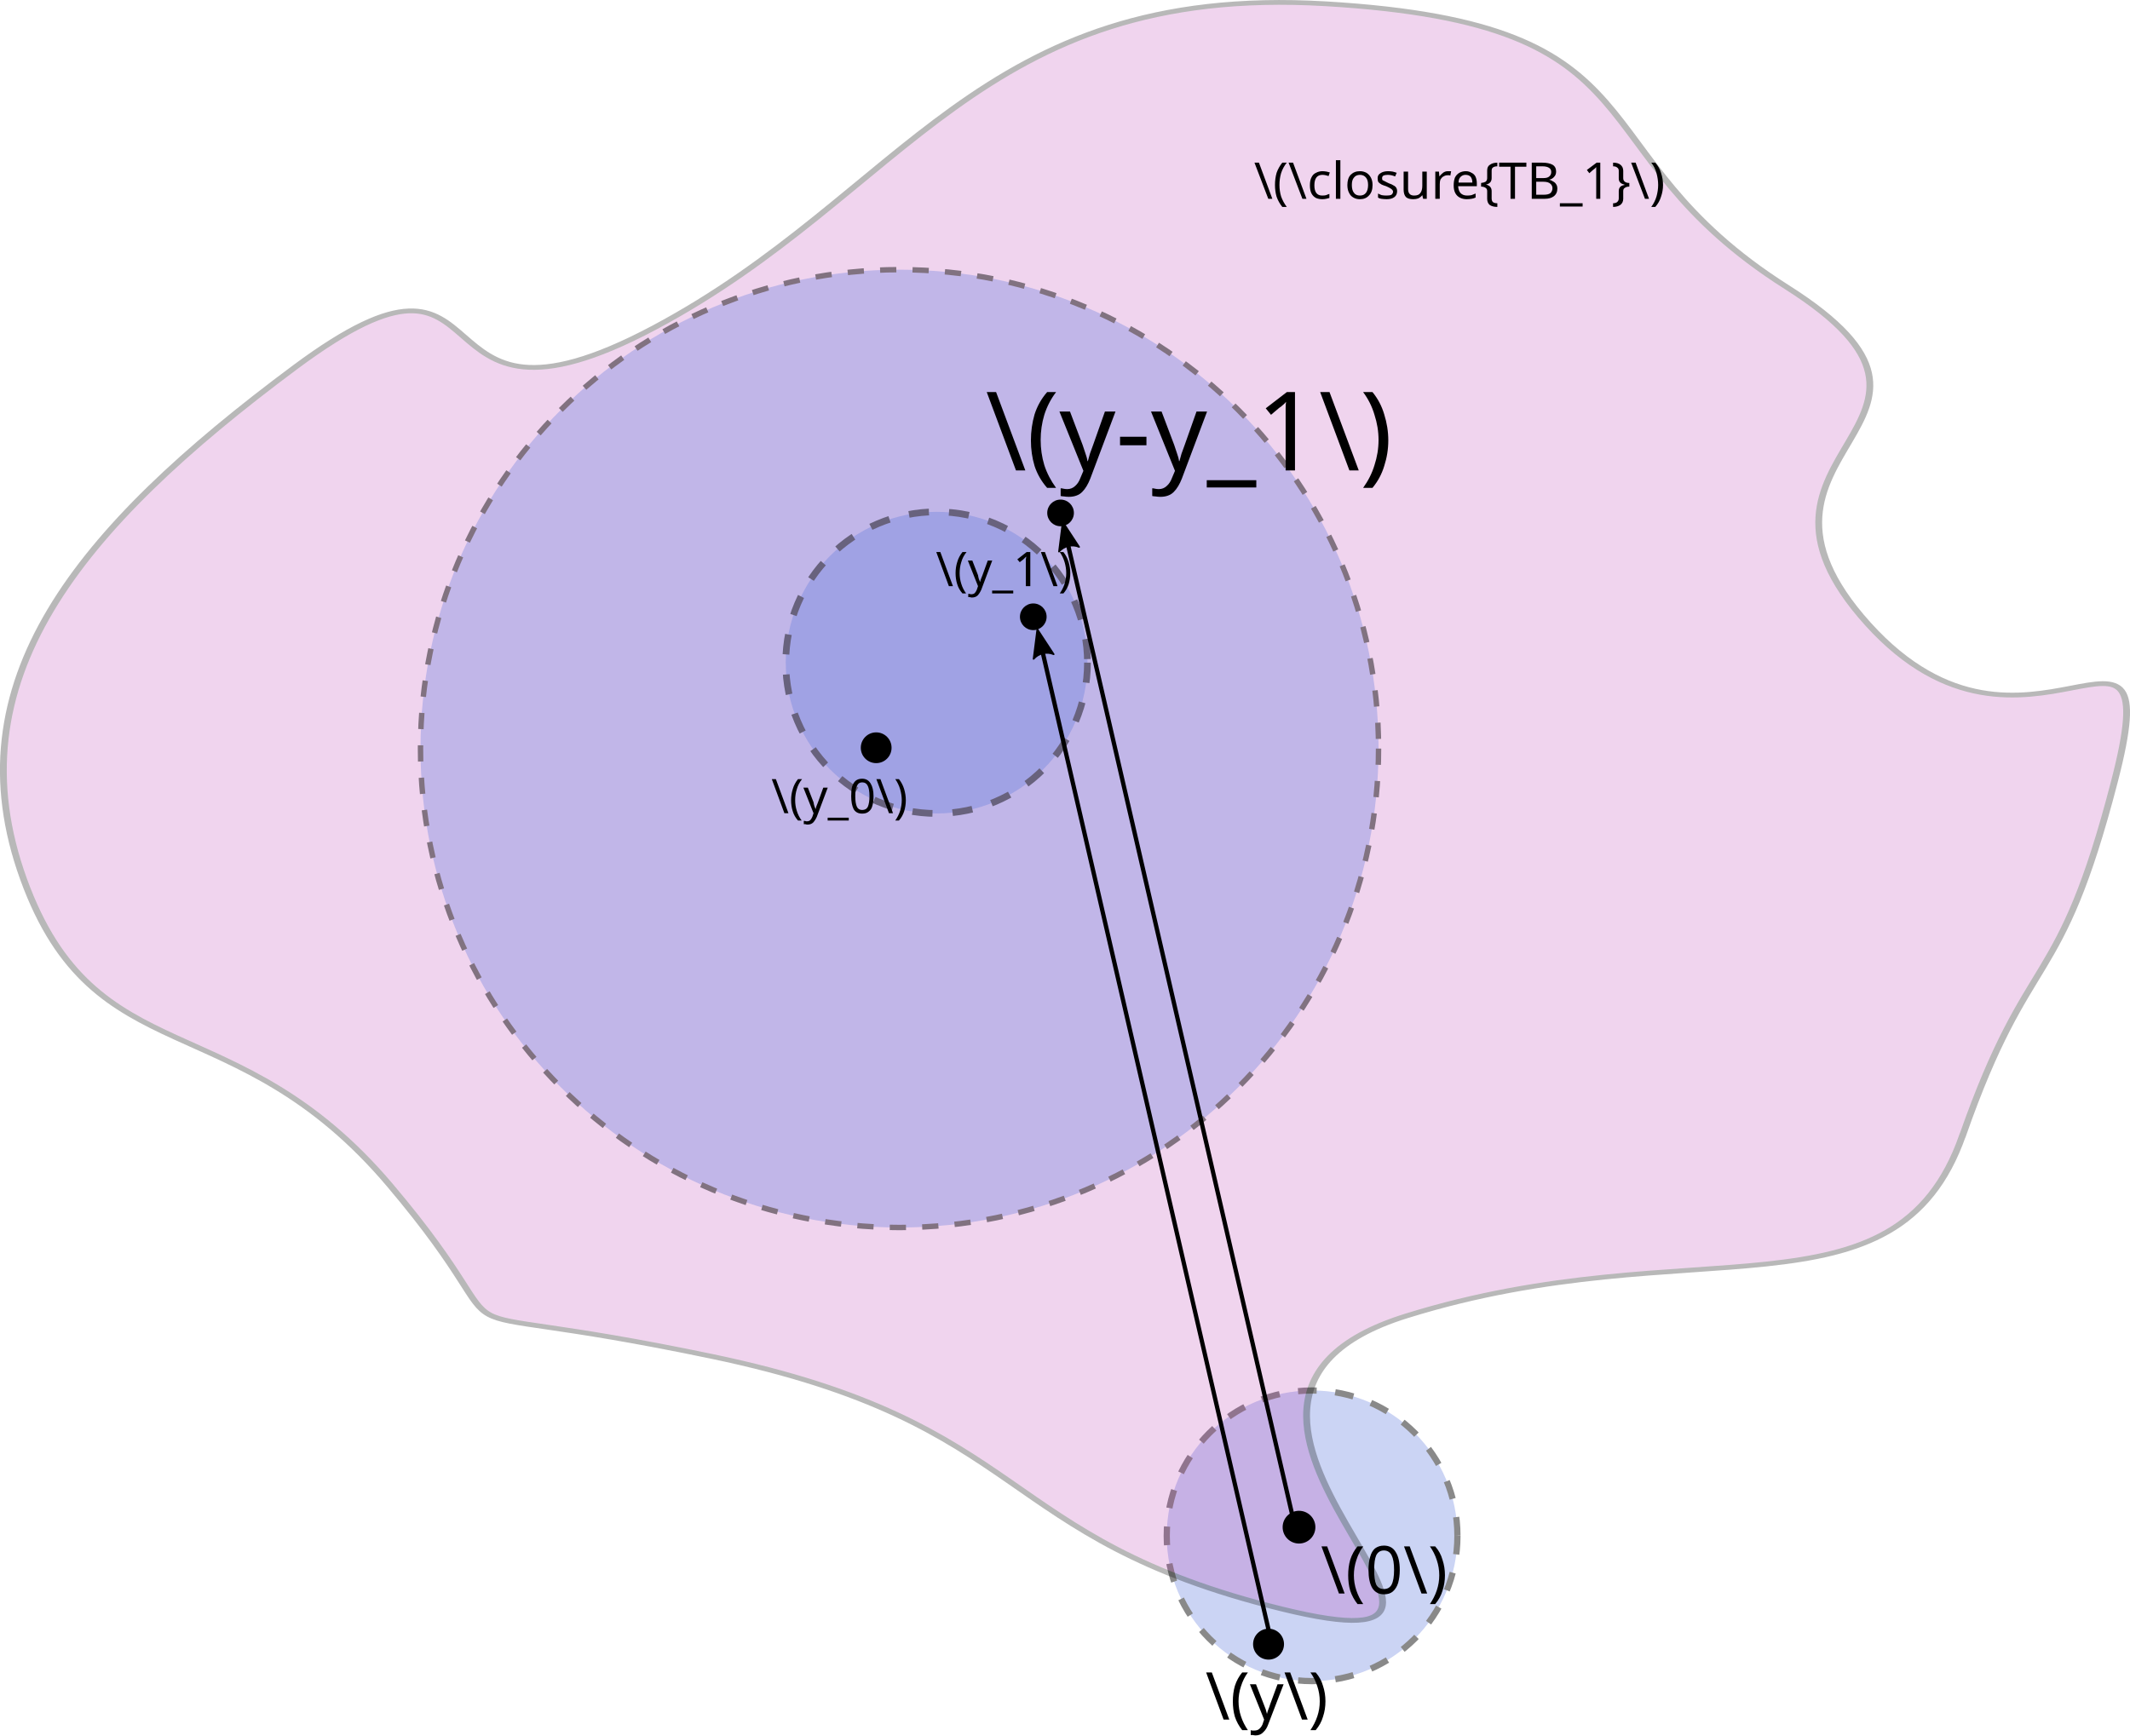
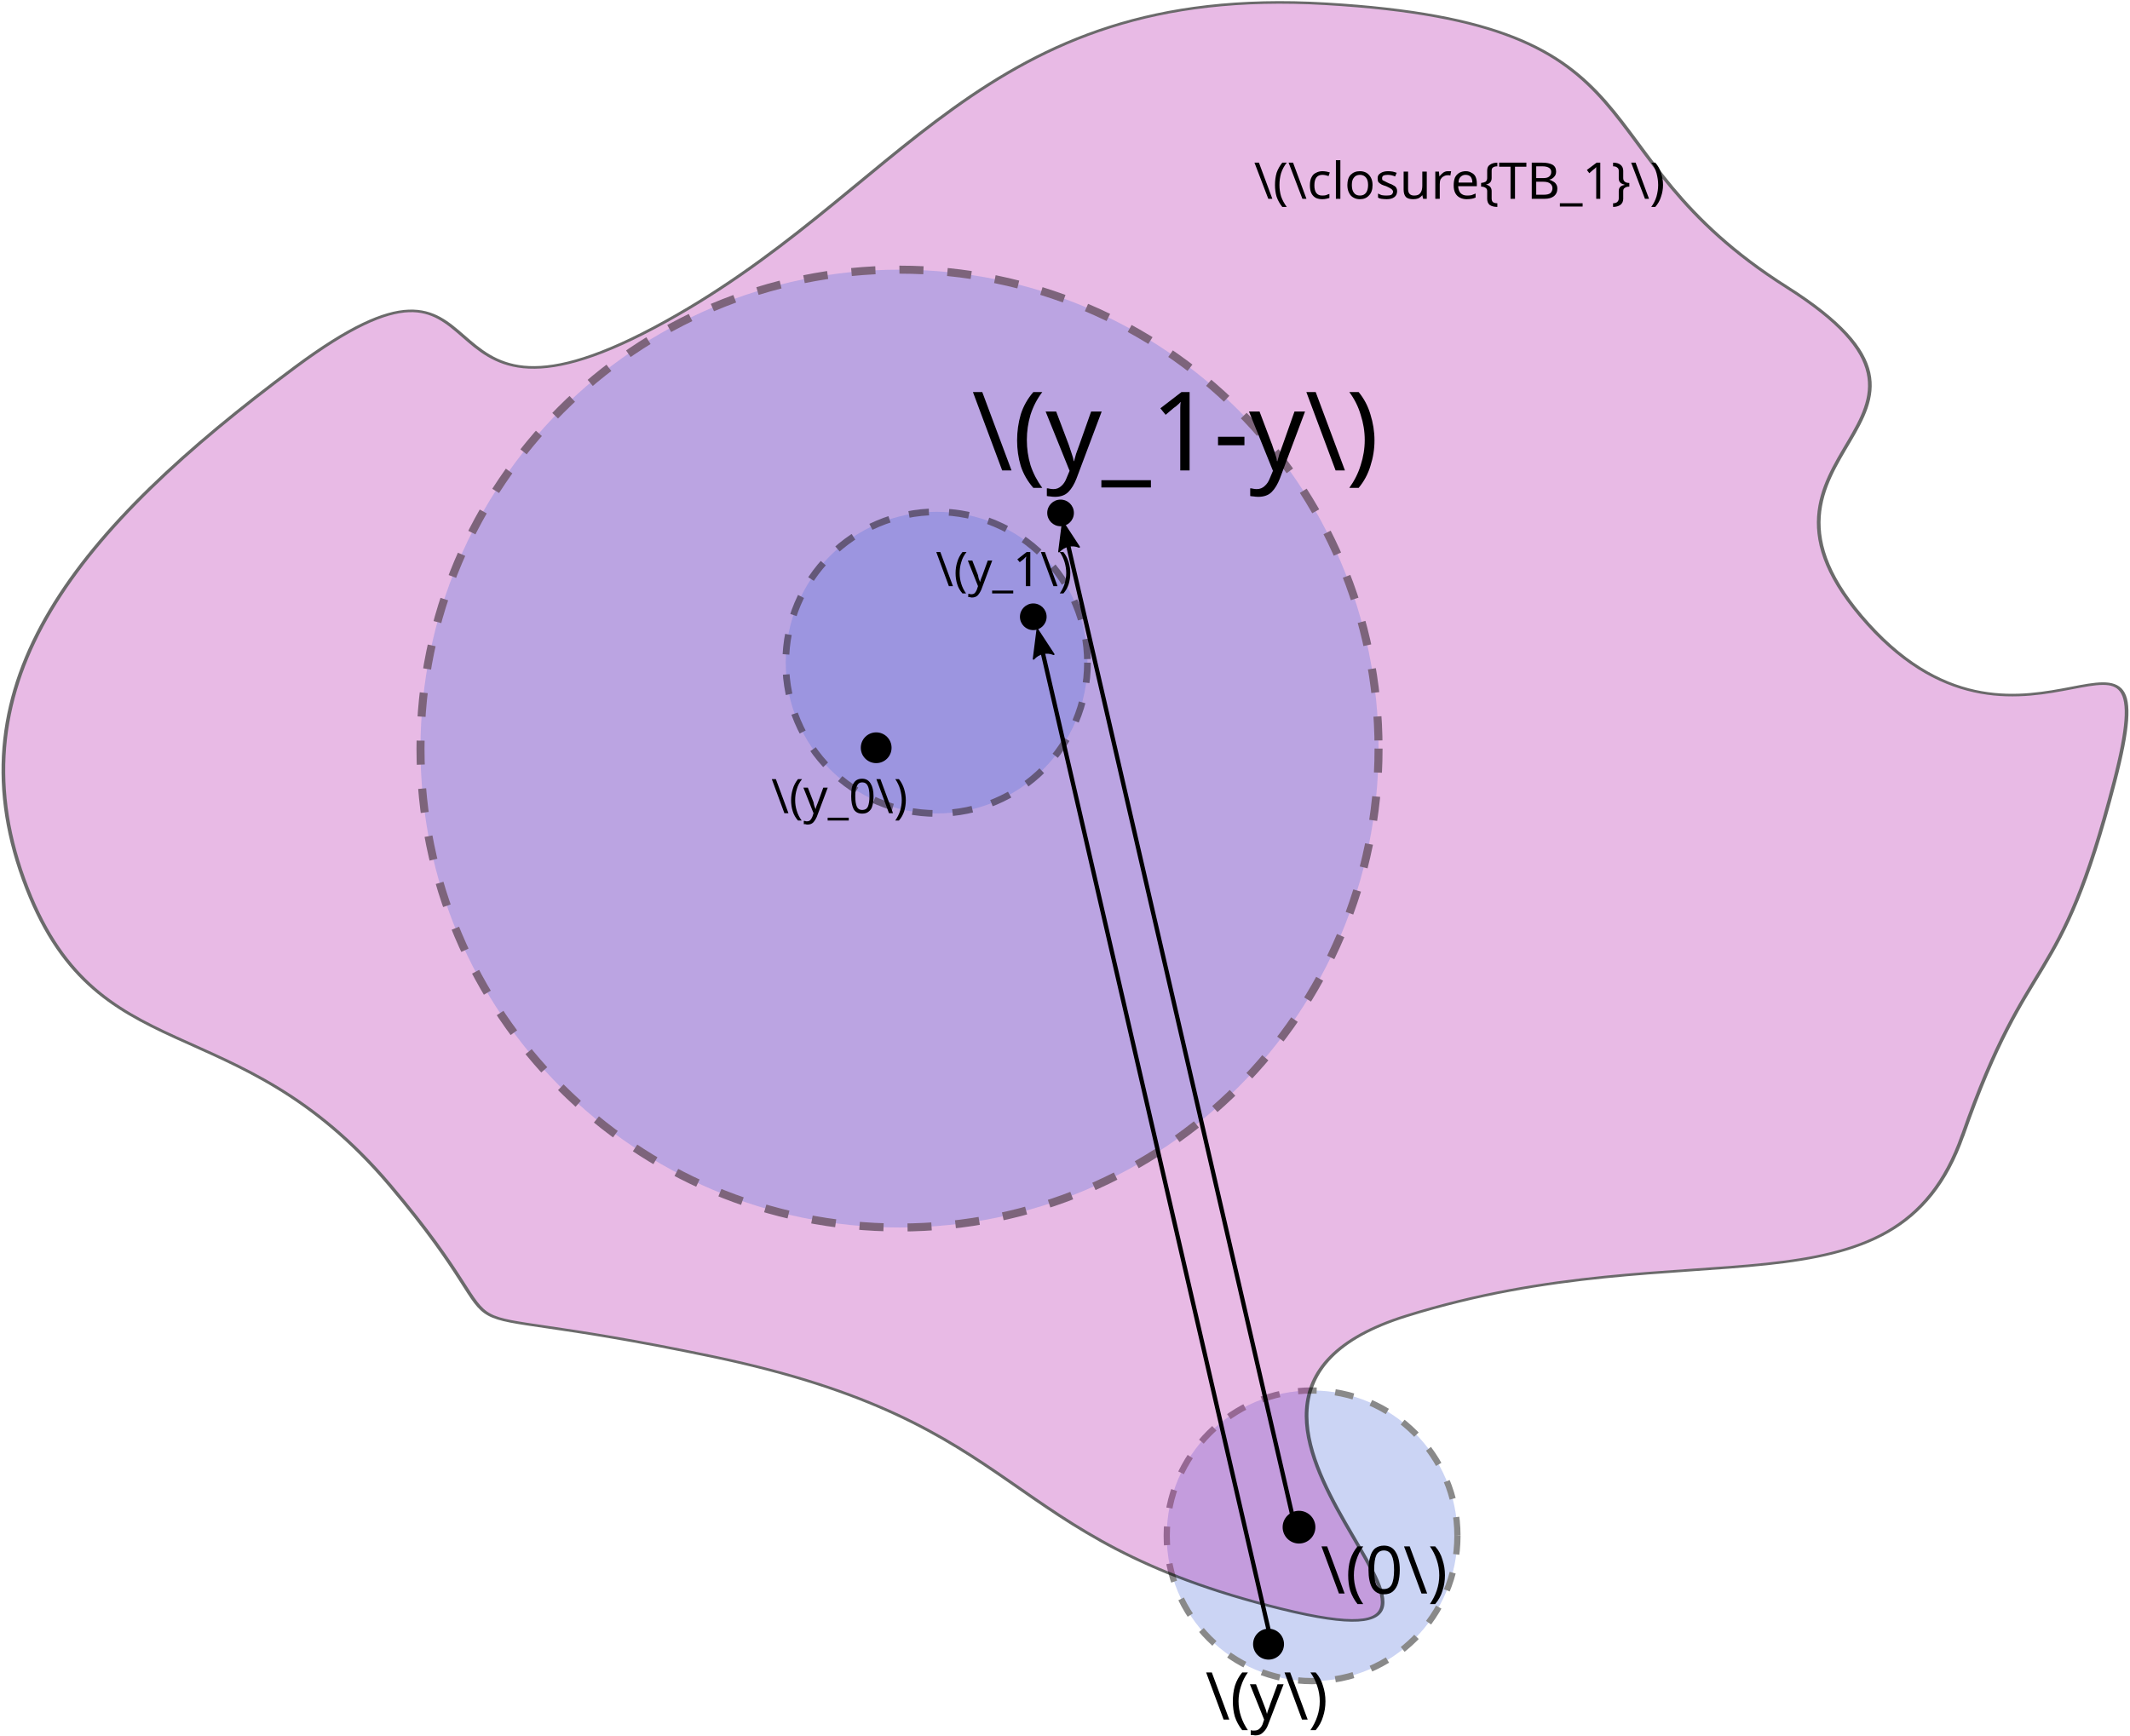
<svg xmlns="http://www.w3.org/2000/svg" width="3.226in" height="2.629in" viewBox="0 0 81.95 66.78" version="1.1" id="svg8">
  <defs id="defs2">
    <marker orient="auto" refY="0" refX="0" id="marker1568" style="overflow:visible">
      <path id="path1566" style="fill:#000000;fill-opacity:1;fill-rule:evenodd;stroke:#000000;stroke-width:0.625;stroke-linejoin:round;stroke-opacity:1" d="M 8.719,4.034 -2.207,0.016 8.719,-4.002 c -1.745,2.372 -1.735,5.617 -6e-7,8.035 z" transform="scale(-0.6)" />
    </marker>
    <marker orient="auto" refY="0" refX="0" id="Arrow2Mend" style="overflow:visible">
      <path id="path877" style="fill:#000000;fill-opacity:1;fill-rule:evenodd;stroke:#000000;stroke-width:0.625;stroke-linejoin:round;stroke-opacity:1" d="M 8.719,4.034 -2.207,0.016 8.719,-4.002 c -1.745,2.372 -1.735,5.617 -6e-7,8.035 z" transform="scale(-0.6)" />
    </marker>
    <marker orient="auto" refY="0" refX="0" id="Arrow1Lend" style="overflow:visible">
      <path id="path853" d="M 0,0 5,-5 -12.5,0 5,5 Z" style="fill:#000000;fill-opacity:1;fill-rule:evenodd;stroke:#000000;stroke-width:1pt;stroke-opacity:1" transform="matrix(-0.8,0,0,-0.8,-10,0)" />
    </marker>
    <marker orient="auto" refY="0" refX="0" id="Arrow1Lend-7" style="overflow:visible">
      <path id="path853-5" d="M 0,0 5,-5 -12.5,0 5,5 Z" style="fill:#000000;fill-opacity:1;fill-rule:evenodd;stroke:#000000;stroke-width:1pt;stroke-opacity:1" transform="matrix(-0.8,0,0,-0.8,-10,0)" />
    </marker>
  </defs>
  <g id="layer1" transform="translate(-24.91864,-262.4379)">
    <circle style="opacity:0.461;fill:#5874da;fill-opacity:0.669;stroke:#000000;stroke-width:0.239;stroke-miterlimit:4;stroke-dasharray:0.717, 0.717;stroke-dashoffset:0;stroke-opacity:1" id="path868-3" cx="75.4" cy="321.537" r="5.592" />
-     <path style="opacity:0.279;fill:#b01ba8;fill-opacity:0.669;stroke:#000000;stroke-width:0.091;stroke-miterlimit:4;stroke-dasharray:none;stroke-dashoffset:0;stroke-opacity:1" id="path822" d="m 30.701,24.004 c -0.896,3.651 -3.616,1.749 -7.43,3.447 -3.814,1.698 2.178,6.941 -1.664,5.592 -3.842,-1.349 -3.326,-3.54 -7.604,-4.818 C 9.725,26.948 11.772,28.461 9.698,24.958 7.624,21.455 5.759,22.874 4.804,19.116 3.85,15.358 5.507,12.449 8.433,9.341 11.36,6.234 9.89,11.124 13.227,8.588 c 3.336,-2.536 4.339,-6.571 8.969,-6.181 4.63,0.39 3.264,2.79 6.156,5.407 2.892,2.617 -1.03,3.086 1.085,6.431 2.114,3.345 4.034,-1.088 3.292,3.005 -0.742,4.093 -1.131,3.103 -2.027,6.754 z" transform="matrix(2.880696,0,0,2.016262,11.98785,257.7282)" />
+     <path style="opacity:0.595;fill:#b01ba8;fill-opacity:0.51;stroke:#000000;stroke-width:0.049;stroke-miterlimit:4;stroke-dasharray:none;stroke-dashoffset:0;stroke-opacity:0.97" id="path822" d="m 30.701,24.004 c -0.896,3.651 -3.616,1.749 -7.43,3.447 -3.814,1.698 2.178,6.941 -1.664,5.592 -3.842,-1.349 -3.326,-3.54 -7.604,-4.818 C 9.725,26.948 11.772,28.461 9.698,24.958 7.624,21.455 5.759,22.874 4.804,19.116 3.85,15.358 5.507,12.449 8.433,9.341 11.36,6.234 9.89,11.124 13.227,8.588 c 3.336,-2.536 4.339,-6.571 8.969,-6.181 4.63,0.39 3.264,2.79 6.156,5.407 2.892,2.617 -1.03,3.086 1.085,6.431 2.114,3.345 4.034,-1.088 3.292,3.005 -0.742,4.093 -1.131,3.103 -2.027,6.754 z" transform="matrix(2.880696,0,0,2.016262,11.98785,257.7282)" />
    <text xml:space="preserve" style="font-size:2.553px;line-height:3.99px;font-family:sans-serif;letter-spacing:0px;word-spacing:0px;fill:none;stroke:#000000;stroke-width:0.16px;stroke-linecap:butt;stroke-linejoin:miter;stroke-opacity:1" x="75.729" y="323.755" id="text820">
      <tspan id="tspan818" x="75.729" y="323.755" style="fill:#000000;fill-opacity:1;stroke:none;stroke-width:0.16px">\(0\)</tspan>
    </text>
-     <circle style="opacity:0.461;fill:#5874da;fill-opacity:0.669;stroke:#000000;stroke-width:0.208;stroke-miterlimit:4;stroke-dasharray:0.624, 0.624;stroke-dashoffset:0;stroke-opacity:1" id="path866" cx="59.527" cy="291.243" r="18.43" />
+     <circle style="opacity:0.461;fill:#5874da;fill-opacity:0.669;stroke:#000000;stroke-width:0.308;stroke-miterlimit:4;stroke-dasharray:0.924,0.924;stroke-dashoffset:0;stroke-opacity:1" id="path866" cx="59.527" cy="291.243" r="18.43" />
    <circle style="opacity:0.461;fill:#5874da;fill-opacity:0.669;stroke:#000000;stroke-width:0.258;stroke-miterlimit:4;stroke-dasharray:0.773, 0.773;stroke-dashoffset:0;stroke-opacity:1" id="path868" cx="60.954" cy="287.936" r="5.804" />
    <circle style="opacity:1;fill:#000000;fill-opacity:1;stroke:none;stroke-width:0.521;stroke-miterlimit:4;stroke-dasharray:none;stroke-dashoffset:0;stroke-opacity:1" id="path816-3" cx="58.629" cy="291.211" r="0.592" />
    <text xml:space="preserve" style="font-size:1.952px;line-height:3.05px;font-family:sans-serif;letter-spacing:0px;word-spacing:0px;opacity:1;fill:#000000;fill-opacity:1;stroke:none;stroke-width:0.122;stroke-linecap:butt;stroke-linejoin:miter;stroke-miterlimit:4;stroke-dasharray:0.367, 0.367;stroke-dashoffset:0;stroke-opacity:1" x="73.167" y="270.088" id="text860">
      <tspan id="tspan858" x="73.167" y="270.088" style="fill:#000000;fill-opacity:1;stroke:none;stroke-width:0.122;stroke-miterlimit:4;stroke-dasharray:0.367, 0.367;stroke-dashoffset:0;stroke-opacity:1">\(\closure{TB_1}\)</tspan>
    </text>
    <text xml:space="preserve" style="font-size:1.83px;line-height:2.859px;font-family:sans-serif;letter-spacing:0px;word-spacing:0px;fill:none;stroke:#000000;stroke-width:0.114px;stroke-linecap:butt;stroke-linejoin:miter;stroke-opacity:1" x="54.599" y="293.728" id="text864">
      <tspan id="tspan862" x="54.599" y="293.728" style="fill:#000000;fill-opacity:1;stroke:none;stroke-width:0.114px">\(y_0\)</tspan>
    </text>
    <text xml:space="preserve" style="font-size:1.83px;line-height:2.859px;font-family:sans-serif;letter-spacing:0px;word-spacing:0px;fill:none;stroke:#000000;stroke-width:0.114px;stroke-linecap:butt;stroke-linejoin:miter;stroke-opacity:1" x="60.927" y="284.993" id="text864-7">
      <tspan id="tspan862-5" x="60.927" y="284.993" style="fill:#000000;fill-opacity:1;stroke:none;stroke-width:0.114px">\(y_1\)</tspan>
    </text>
    <text xml:space="preserve" style="font-size:2.553px;line-height:3.99px;font-family:sans-serif;letter-spacing:0px;word-spacing:0px;fill:none;stroke:#000000;stroke-width:0.16px;stroke-linecap:butt;stroke-linejoin:miter;stroke-opacity:1" x="71.294" y="328.607" id="text820-2">
      <tspan id="tspan818-7" x="71.294" y="328.607" style="fill:#000000;fill-opacity:1;stroke:none;stroke-width:0.16px">\(y\)</tspan>
    </text>
    <circle style="opacity:1;fill:#000000;fill-opacity:1;stroke:none;stroke-width:0.451;stroke-miterlimit:4;stroke-dasharray:none;stroke-dashoffset:0;stroke-opacity:1" id="path816-3-3" cx="64.673" cy="286.171" r="0.513" />
    <circle style="opacity:1;fill:#000000;fill-opacity:1;stroke:none;stroke-width:0.554;stroke-miterlimit:4;stroke-dasharray:none;stroke-dashoffset:0;stroke-opacity:1" id="path816-3-6" cx="74.897" cy="321.205" r="0.63" />
    <circle style="opacity:1;fill:#000000;fill-opacity:1;stroke:none;stroke-width:0.524;stroke-miterlimit:4;stroke-dasharray:none;stroke-dashoffset:0;stroke-opacity:1" id="path816-3-0" cx="73.725" cy="325.707" r="0.595" />
    <path style="fill:none;fill-rule:evenodd;stroke:#000000;stroke-width:0.165;stroke-linecap:butt;stroke-linejoin:miter;stroke-opacity:1;marker-end:url(#marker1568);stroke-miterlimit:3.9;stroke-dasharray:none" d="M 73.742,325.227 64.879,286.862" id="path1357" />
    <path style="fill:none;fill-rule:evenodd;stroke:#000000;stroke-width:0.165;stroke-linecap:butt;stroke-linejoin:miter;stroke-miterlimit:3.9;stroke-dasharray:none;stroke-opacity:1;marker-end:url(#Arrow2Mend)" d="M 74.721,321.097 65.857,282.732" id="path1357-3" />
-     <text xml:space="preserve" style="font-size:4.233px;line-height:6.615px;font-family:sans-serif;letter-spacing:0px;word-spacing:0px;fill:none;stroke:#000000;stroke-width:0.265px;stroke-linecap:butt;stroke-linejoin:miter;stroke-opacity:1" x="62.834" y="280.539" id="text1608">
-       <tspan id="tspan1606" x="62.834" y="280.539" style="fill:#000000;fill-opacity:1;stroke:none;stroke-width:0.265px">\(y-y_1\)</tspan>
+     <text xml:space="preserve" style="font-size:4.233px;line-height:6.615px;font-family:sans-serif;letter-spacing:0px;word-spacing:0px;fill:none;stroke:#000000;stroke-width:0.265px;stroke-linecap:butt;stroke-linejoin:miter;stroke-opacity:1" x="62.305" y="280.539" id="text1608">
+       <tspan id="tspan1606" x="62.305" y="280.539" style="fill:#000000;fill-opacity:1;stroke:none;stroke-width:0.265px">\(y_1-y\)</tspan>
    </text>
    <circle style="opacity:1;fill:#000000;fill-opacity:1;stroke:none;stroke-width:0.451;stroke-miterlimit:4;stroke-dasharray:none;stroke-dashoffset:0;stroke-opacity:1" id="path816-3-3-3" cx="65.723" cy="282.174" r="0.513" />
  </g>
</svg>
